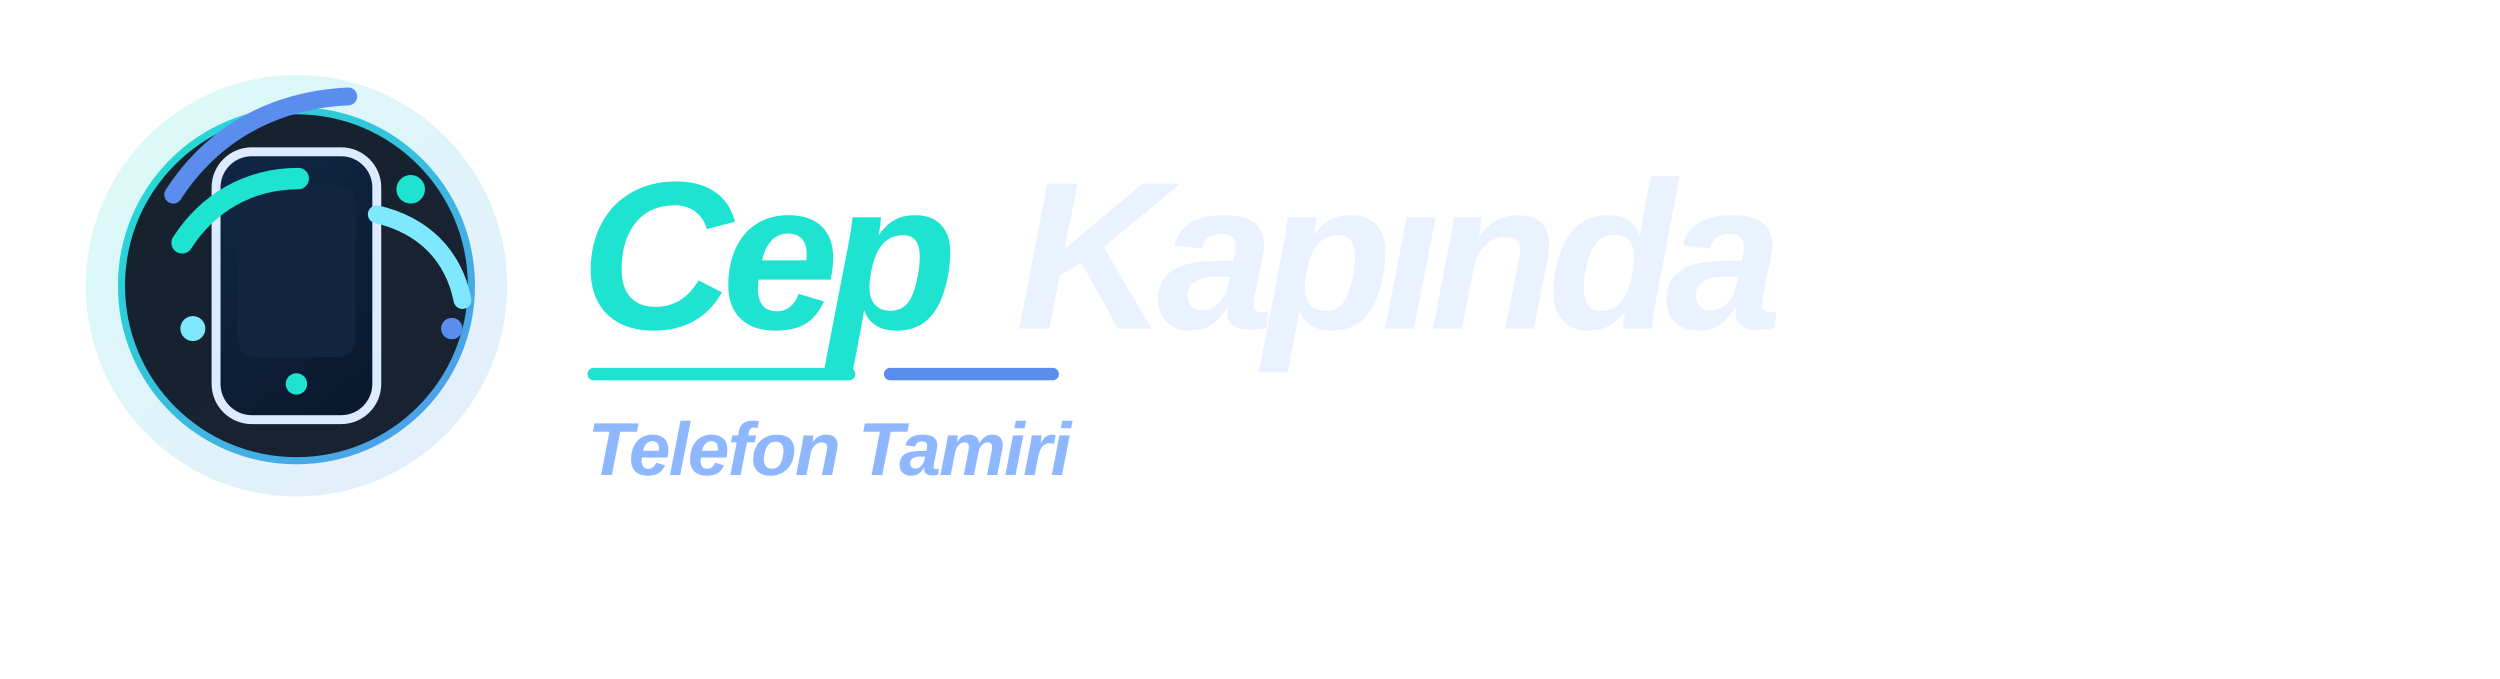
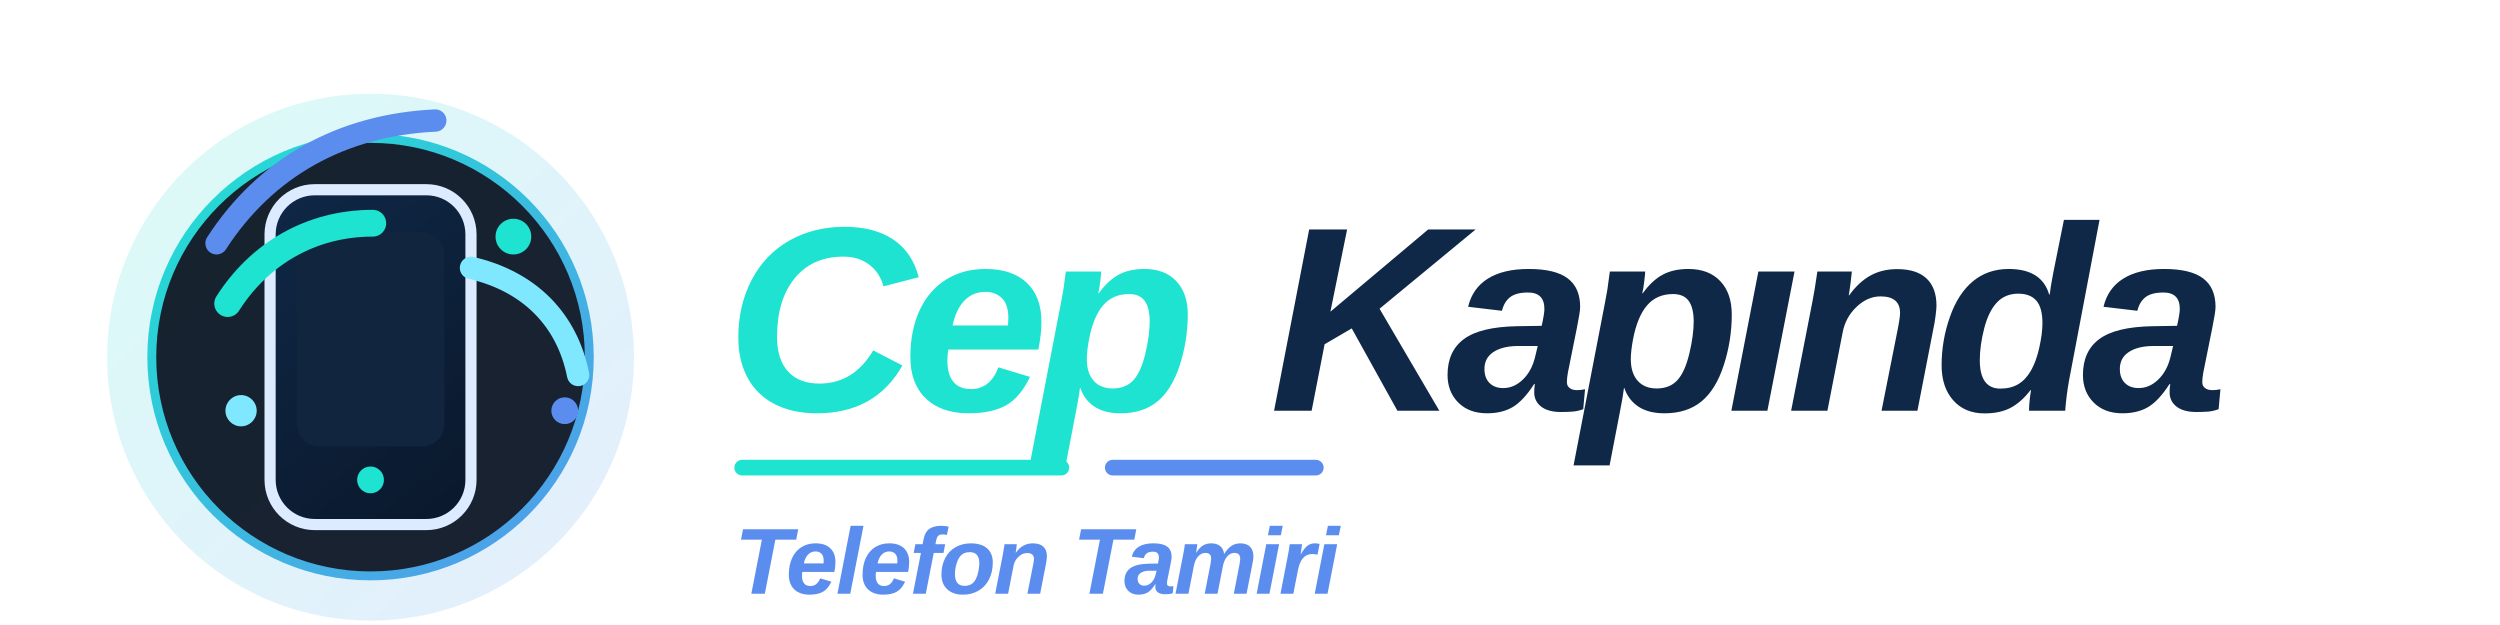
- <svg xmlns="http://www.w3.org/2000/svg" width="1400" height="380" viewBox="0 0 1400 380" fill="none" role="img" aria-label="Cep Kapında Telefon Tamiri">
+ <svg xmlns="http://www.w3.org/2000/svg" width="1120" height="280" viewBox="0 0 1120 280" fill="none" role="img" aria-label="Cep Kapında Telefon Tamiri">
  <defs>
    <linearGradient id="logoAura" x1="40" y1="20" x2="260" y2="250" gradientUnits="userSpaceOnUse">
      <stop stop-color="#1EE3D1" />
      <stop offset="1" stop-color="#5B8DEF" />
    </linearGradient>
    <linearGradient id="phoneBody" x1="84" y1="52" x2="244" y2="242" gradientUnits="userSpaceOnUse">
      <stop stop-color="#0F2847" />
      <stop offset="1" stop-color="#08111F" />
    </linearGradient>
  </defs>
  <g transform="translate(36 30)">
    <circle cx="130" cy="130" r="118" fill="url(#logoAura)" fill-opacity="0.16" />
    <circle cx="130" cy="130" r="98" fill="#07111F" fill-opacity="0.92" stroke="url(#logoAura)" stroke-width="4" />
    <rect x="85" y="55" width="90" height="150" rx="20" fill="url(#phoneBody)" stroke="#DCEBFF" stroke-width="5" />
    <rect x="97" y="74" width="66" height="96" rx="10" fill="#12253E" />
    <circle cx="130" cy="185" r="6" fill="#1EE3D1" />
    <path d="M66 106C80 84 103 70 131 70" stroke="#1EE3D1" stroke-width="12" stroke-linecap="round" />
    <path d="M61 79C83 45 117 26 159 24" stroke="#5B8DEF" stroke-width="10" stroke-linecap="round" />
    <path d="M175 90C201 96 218 113 223 138" stroke="#7FE8FF" stroke-width="10" stroke-linecap="round" />
    <circle cx="72" cy="154" r="7" fill="#7FE8FF" />
    <circle cx="194" cy="76" r="8" fill="#1EE3D1" />
    <circle cx="217" cy="154" r="6" fill="#5B8DEF" />
  </g>
  <g transform="translate(325 74)">
    <text x="0" y="110" font-family="Arial, Helvetica, sans-serif" font-size="118" font-style="italic" font-weight="800" letter-spacing="-6">
      <tspan fill="#1EE3D1">Cep</tspan>
-       <tspan fill="#EAF2FF">Kapında</tspan>
+       <tspan fill="#0F2847">Kapında</tspan>
    </text>
    <rect x="4" y="132" width="150" height="7" rx="3.5" fill="#1EE3D1" />
    <rect x="170" y="132" width="98" height="7" rx="3.5" fill="#5B8DEF" />
-     <text x="4" y="192" font-family="Arial, Helvetica, sans-serif" font-size="42" font-style="italic" font-weight="700" fill="#8FB7FF" letter-spacing="-1">
+     <text x="4" y="192" font-family="Arial, Helvetica, sans-serif" font-size="42" font-style="italic" font-weight="700" fill="#5B8DEF" letter-spacing="-1">
      Telefon Tamiri
    </text>
  </g>
</svg>
